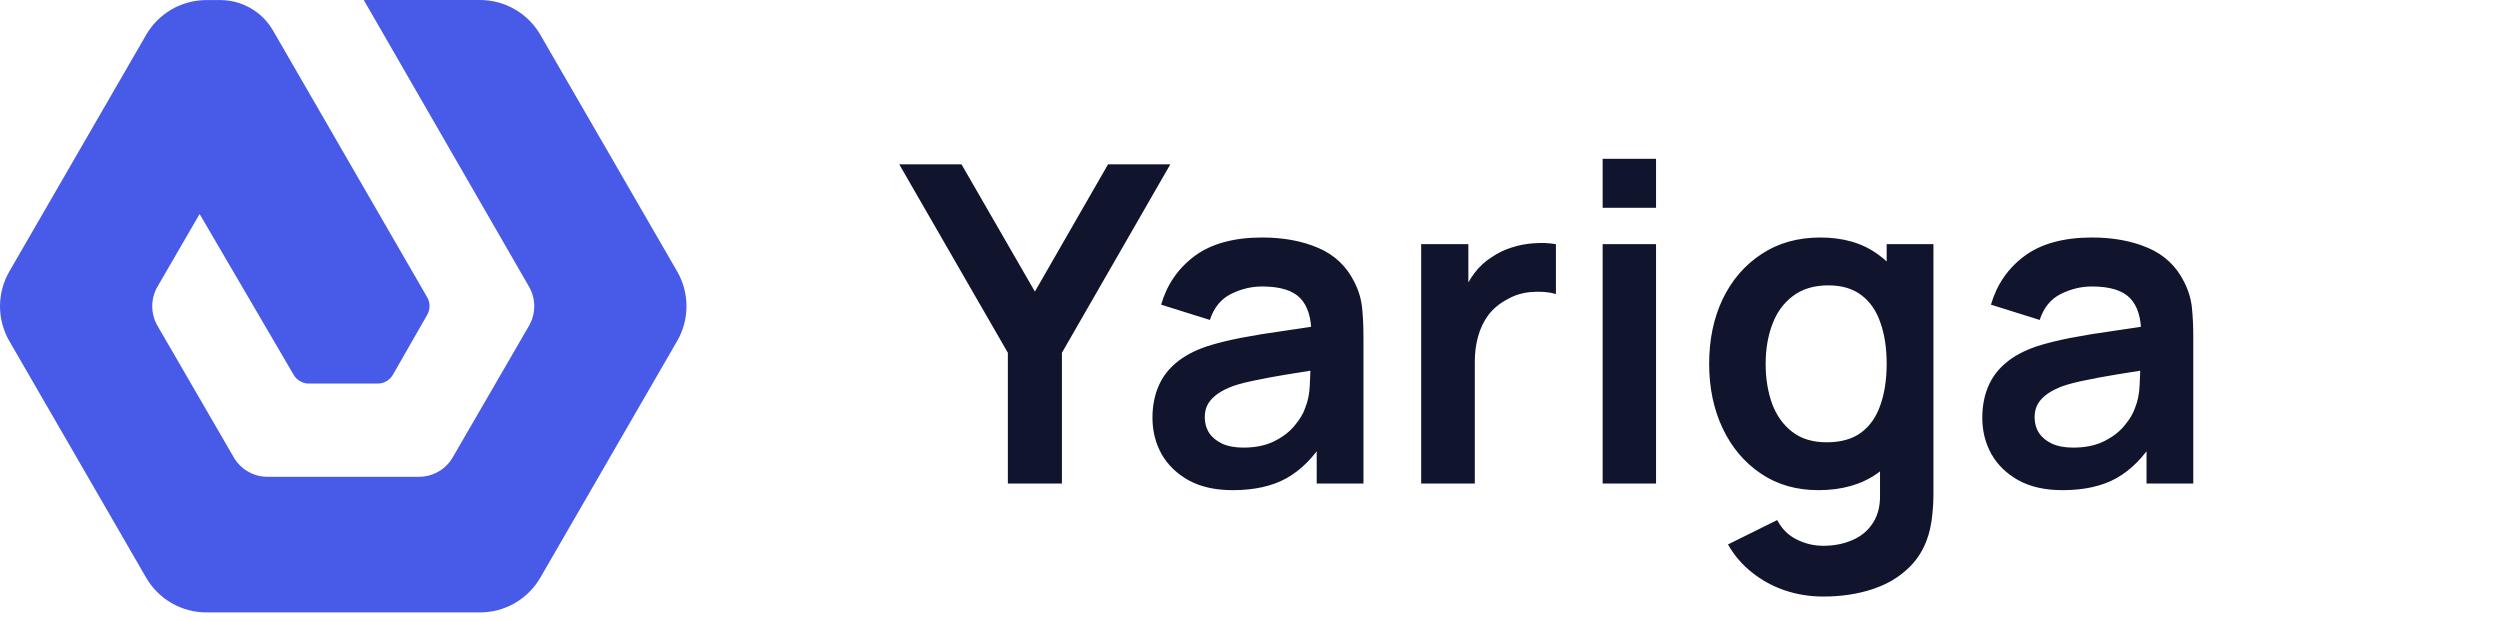
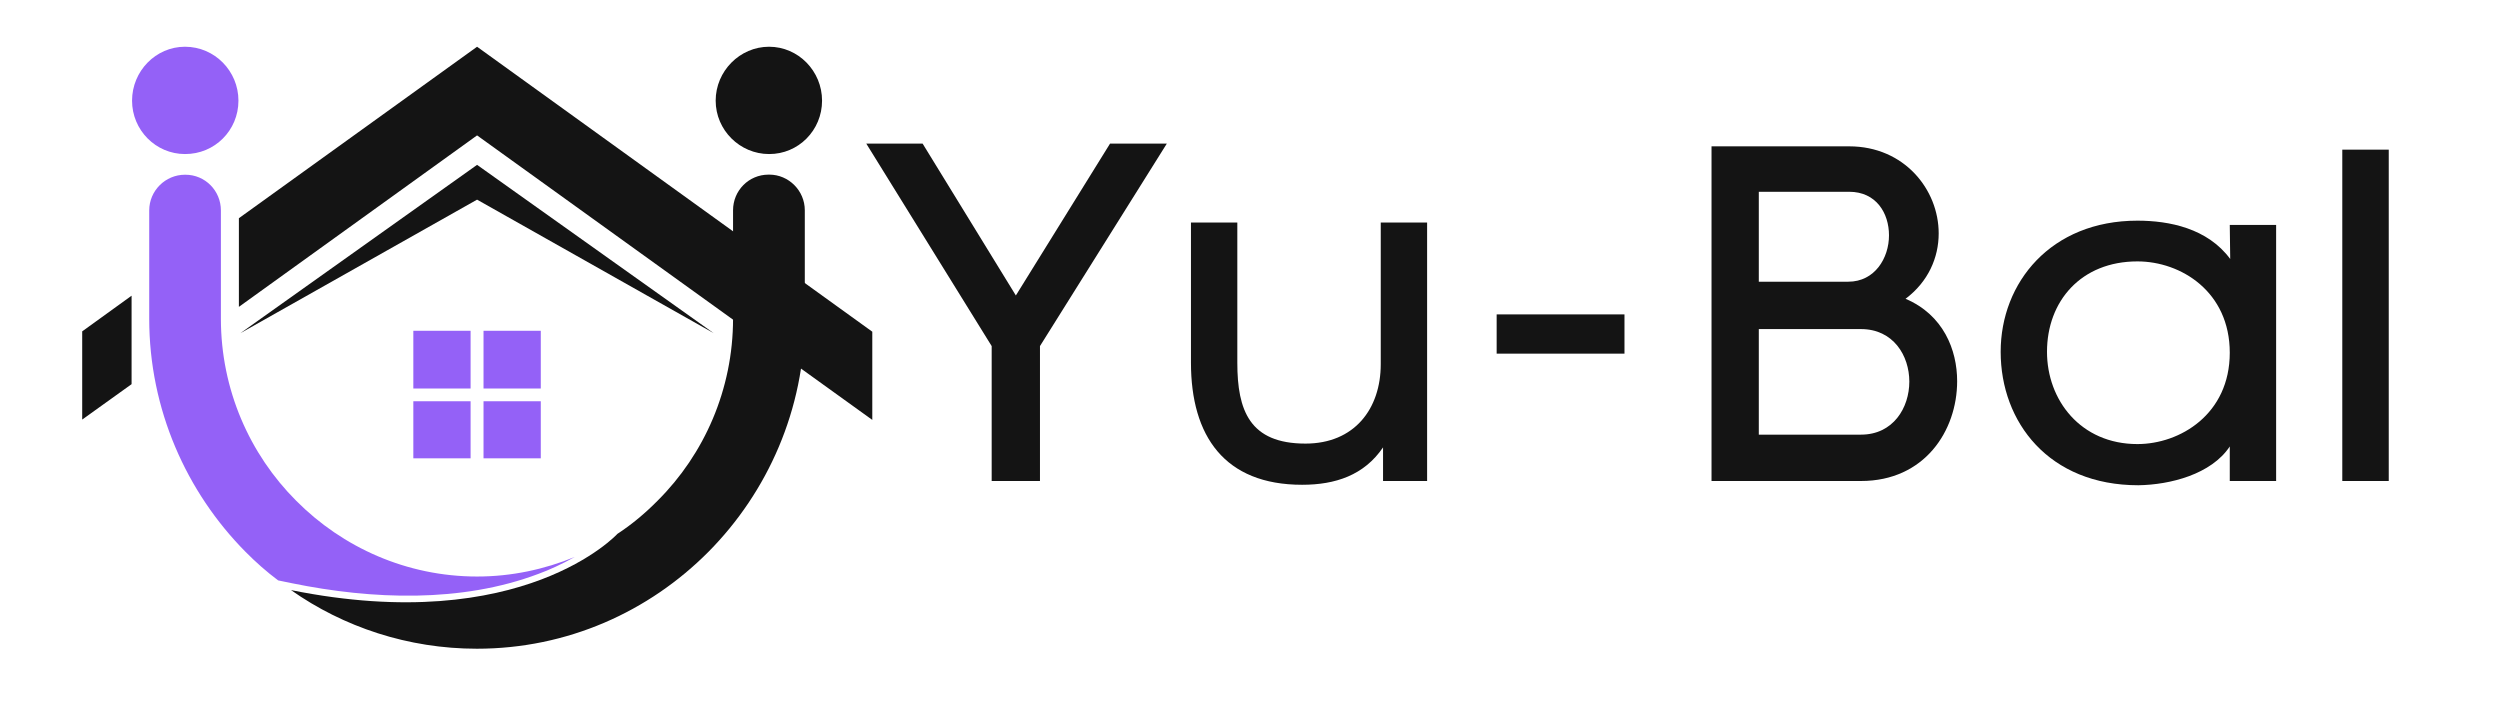
- <svg xmlns="http://www.w3.org/2000/svg" width="141" height="35" viewBox="0 0 141 35" fill="none">
-   <path d="M29.84 16.174C30.031 16.508 30.132 16.886 30.132 17.27C30.132 17.654 30.031 18.032 29.84 18.366L25.531 25.799C25.338 26.131 25.062 26.406 24.73 26.598C24.398 26.789 24.021 26.89 23.637 26.891L15.066 26.891C14.685 26.888 14.311 26.785 13.982 26.594C13.652 26.403 13.378 26.128 13.187 25.799L8.878 18.366C8.687 18.032 8.586 17.654 8.586 17.27C8.586 16.886 8.687 16.508 8.878 16.174L11.258 12.07L16.555 21.128C16.642 21.282 16.769 21.411 16.923 21.5C17.077 21.589 17.252 21.635 17.43 21.633L21.288 21.633C21.466 21.635 21.641 21.589 21.795 21.5C21.949 21.411 22.076 21.282 22.163 21.128L24.092 17.76C24.18 17.609 24.226 17.437 24.226 17.262C24.226 17.088 24.18 16.916 24.092 16.765L15.397 1.72C15.096 1.199 14.662 0.765 14.14 0.464C13.618 0.163 13.026 0.004 12.423 0.004L11.644 0.004C10.954 0.004 10.277 0.185 9.68 0.53C9.082 0.874 8.586 1.37 8.242 1.967L0.527 15.31C0.182 15.907 -7.84862e-07 16.584 -7.54727e-07 17.274C-7.24593e-07 17.963 0.182 18.64 0.527 19.237L8.242 32.58C8.587 33.177 9.083 33.672 9.68 34.016C10.278 34.36 10.955 34.541 11.644 34.54L27.074 34.54C27.764 34.54 28.441 34.359 29.038 34.014C29.636 33.67 30.131 33.174 30.476 32.577L38.191 19.233C38.536 18.637 38.718 17.959 38.718 17.27C38.718 16.581 38.536 15.903 38.191 15.306L30.476 1.963C30.131 1.366 29.636 0.87 29.038 0.526C28.441 0.181 27.764 -0 27.074 3.09408e-06L20.516 3.38073e-06L29.84 16.174Z" fill="#475BE8" />
-   <path d="M56.843 27.27V19.895L50.718 9.27H54.23L58.368 16.445L62.493 9.27H66.005L59.893 19.895V27.27H56.843ZM69.524 27.645C68.549 27.645 67.724 27.462 67.049 27.095C66.374 26.72 65.862 26.224 65.512 25.608C65.17 24.991 64.999 24.312 64.999 23.57C64.999 22.92 65.108 22.337 65.324 21.82C65.541 21.295 65.874 20.845 66.324 20.47C66.774 20.087 67.358 19.774 68.074 19.532C68.616 19.358 69.249 19.199 69.974 19.058C70.708 18.916 71.499 18.787 72.349 18.67C73.208 18.545 74.103 18.412 75.037 18.27L73.962 18.883C73.97 17.949 73.762 17.262 73.337 16.82C72.912 16.378 72.195 16.157 71.187 16.157C70.578 16.157 69.991 16.299 69.424 16.582C68.858 16.866 68.462 17.353 68.237 18.045L65.487 17.183C65.82 16.041 66.453 15.124 67.387 14.432C68.328 13.741 69.595 13.395 71.187 13.395C72.387 13.395 73.441 13.591 74.349 13.982C75.266 14.374 75.945 15.016 76.387 15.908C76.628 16.383 76.774 16.87 76.824 17.37C76.874 17.862 76.899 18.399 76.899 18.983V27.27H74.262V24.345L74.699 24.82C74.091 25.795 73.378 26.512 72.562 26.97C71.753 27.42 70.741 27.645 69.524 27.645ZM70.124 25.245C70.808 25.245 71.391 25.124 71.874 24.883C72.358 24.641 72.741 24.345 73.024 23.995C73.316 23.645 73.512 23.316 73.612 23.008C73.77 22.624 73.858 22.187 73.874 21.695C73.899 21.195 73.912 20.791 73.912 20.483L74.837 20.758C73.928 20.899 73.149 21.024 72.499 21.133C71.849 21.241 71.291 21.345 70.824 21.445C70.358 21.537 69.945 21.641 69.587 21.758C69.237 21.883 68.941 22.028 68.699 22.195C68.458 22.362 68.27 22.553 68.137 22.77C68.012 22.987 67.949 23.241 67.949 23.532C67.949 23.866 68.033 24.162 68.199 24.42C68.366 24.67 68.608 24.87 68.924 25.02C69.249 25.17 69.649 25.245 70.124 25.245ZM80.154 27.27V13.77H82.816V17.058L82.491 16.633C82.658 16.183 82.879 15.774 83.154 15.408C83.437 15.033 83.774 14.724 84.166 14.482C84.499 14.258 84.866 14.082 85.266 13.957C85.674 13.824 86.091 13.745 86.516 13.72C86.941 13.687 87.354 13.703 87.754 13.77V16.582C87.354 16.466 86.891 16.428 86.366 16.47C85.849 16.512 85.383 16.657 84.966 16.907C84.549 17.133 84.208 17.42 83.941 17.77C83.683 18.12 83.491 18.52 83.366 18.97C83.241 19.412 83.179 19.891 83.179 20.407V27.27H80.154ZM90.389 11.72V8.957H93.401V11.72H90.389ZM90.389 27.27V13.77H93.401V27.27H90.389ZM102.821 33.645C102.071 33.645 101.35 33.528 100.658 33.295C99.975 33.062 99.358 32.724 98.808 32.282C98.258 31.849 97.808 31.324 97.458 30.707L100.233 29.332C100.492 29.824 100.854 30.187 101.321 30.42C101.796 30.662 102.3 30.782 102.833 30.782C103.458 30.782 104.017 30.67 104.508 30.445C105 30.228 105.379 29.903 105.646 29.47C105.921 29.045 106.05 28.512 106.033 27.87V24.032H106.408V13.77H109.046V27.92C109.046 28.262 109.029 28.587 108.996 28.895C108.971 29.212 108.925 29.52 108.858 29.82C108.658 30.695 108.275 31.412 107.708 31.97C107.142 32.537 106.437 32.958 105.596 33.233C104.762 33.508 103.837 33.645 102.821 33.645ZM102.558 27.645C101.317 27.645 100.233 27.332 99.308 26.707C98.383 26.082 97.667 25.233 97.158 24.157C96.65 23.082 96.396 21.87 96.396 20.52C96.396 19.153 96.65 17.937 97.158 16.87C97.675 15.795 98.404 14.949 99.346 14.332C100.287 13.707 101.396 13.395 102.671 13.395C103.954 13.395 105.029 13.707 105.896 14.332C106.771 14.949 107.433 15.795 107.883 16.87C108.333 17.945 108.558 19.162 108.558 20.52C108.558 21.862 108.333 23.074 107.883 24.157C107.433 25.233 106.762 26.082 105.871 26.707C104.979 27.332 103.875 27.645 102.558 27.645ZM103.021 24.945C103.829 24.945 104.479 24.762 104.971 24.395C105.471 24.02 105.833 23.499 106.058 22.832C106.292 22.166 106.408 21.395 106.408 20.52C106.408 19.637 106.292 18.866 106.058 18.207C105.833 17.541 105.479 17.024 104.996 16.657C104.512 16.282 103.887 16.095 103.121 16.095C102.312 16.095 101.646 16.295 101.121 16.695C100.596 17.087 100.208 17.62 99.958 18.295C99.708 18.962 99.583 19.703 99.583 20.52C99.583 21.345 99.704 22.095 99.946 22.77C100.196 23.437 100.575 23.966 101.083 24.358C101.592 24.749 102.237 24.945 103.021 24.945ZM116.326 27.645C115.351 27.645 114.526 27.462 113.851 27.095C113.176 26.72 112.664 26.224 112.314 25.608C111.972 24.991 111.801 24.312 111.801 23.57C111.801 22.92 111.909 22.337 112.126 21.82C112.343 21.295 112.676 20.845 113.126 20.47C113.576 20.087 114.159 19.774 114.876 19.532C115.418 19.358 116.051 19.199 116.776 19.058C117.509 18.916 118.301 18.787 119.151 18.67C120.009 18.545 120.905 18.412 121.839 18.27L120.764 18.883C120.772 17.949 120.564 17.262 120.139 16.82C119.714 16.378 118.997 16.157 117.989 16.157C117.38 16.157 116.793 16.299 116.226 16.582C115.659 16.866 115.264 17.353 115.039 18.045L112.289 17.183C112.622 16.041 113.255 15.124 114.189 14.432C115.13 13.741 116.397 13.395 117.989 13.395C119.189 13.395 120.243 13.591 121.151 13.982C122.068 14.374 122.747 15.016 123.189 15.908C123.43 16.383 123.576 16.87 123.626 17.37C123.676 17.862 123.701 18.399 123.701 18.983V27.27H121.064V24.345L121.501 24.82C120.893 25.795 120.18 26.512 119.364 26.97C118.555 27.42 117.543 27.645 116.326 27.645ZM116.926 25.245C117.609 25.245 118.193 25.124 118.676 24.883C119.159 24.641 119.543 24.345 119.826 23.995C120.118 23.645 120.314 23.316 120.414 23.008C120.572 22.624 120.659 22.187 120.676 21.695C120.701 21.195 120.714 20.791 120.714 20.483L121.639 20.758C120.73 20.899 119.951 21.024 119.301 21.133C118.651 21.241 118.093 21.345 117.626 21.445C117.159 21.537 116.747 21.641 116.389 21.758C116.039 21.883 115.743 22.028 115.501 22.195C115.259 22.362 115.072 22.553 114.939 22.77C114.814 22.987 114.751 23.241 114.751 23.532C114.751 23.866 114.834 24.162 115.001 24.42C115.168 24.67 115.409 24.87 115.726 25.02C116.051 25.17 116.451 25.245 116.926 25.245Z" fill="#11142D" />
+ <svg xmlns="http://www.w3.org/2000/svg" width="141" zoomAndPan="magnify" viewBox="0 0 105.75 30" height="40" preserveAspectRatio="xMidYMid meet" version="1.0">
+   <defs>
+     <g />
+     <clipPath id="a9b7e373e8">
+       <path d="M 3.477 1.977 L 36.914 1.977 L 36.914 18 L 3.477 18 Z M 3.477 1.977 " clip-rule="nonzero" />
+     </clipPath>
+     <clipPath id="d04e4b758a">
+       <path d="M 30 1.977 L 35 1.977 L 35 7 L 30 7 Z M 30 1.977 " clip-rule="nonzero" />
+     </clipPath>
+     <clipPath id="167ffa82ab">
+       <path d="M 5 1.977 L 11 1.977 L 11 7 L 5 7 Z M 5 1.977 " clip-rule="nonzero" />
+     </clipPath>
+     <clipPath id="0a91f16d95">
+       <path d="M 12 7 L 35 7 L 35 27.441 L 12 27.441 Z M 12 7 " clip-rule="nonzero" />
+     </clipPath>
+   </defs>
+   <g clip-path="url(#a9b7e373e8)">
+     <path fill="#141414" d="M 10.105 9.23 L 20.18 1.977 L 36.898 14.031 L 36.898 17.762 L 20.18 5.727 L 10.105 12.98 Z M 3.457 14.031 L 5.566 12.508 L 5.566 16.25 L 3.457 17.762 Z M 3.457 14.031 " fill-opacity="1" fill-rule="nonzero" />
+   </g>
+   <g clip-path="url(#d04e4b758a)">
+     <path fill="#141414" d="M 34.773 4.258 C 34.773 3.008 33.77 1.977 32.531 1.977 C 31.297 1.977 30.273 3.008 30.273 4.258 C 30.273 5.504 31.297 6.516 32.531 6.516 C 33.77 6.523 34.773 5.512 34.773 4.258 Z M 34.773 4.258 " fill-opacity="1" fill-rule="nonzero" />
+   </g>
+   <path fill="#141414" d="M 10.168 14.094 L 20.18 8.445 L 30.191 14.094 L 20.18 6.973 Z M 10.168 14.094 " fill-opacity="1" fill-rule="nonzero" />
+   <path fill="#9461f7" d="M 17.484 13.992 L 19.906 13.992 L 19.906 16.434 L 17.484 16.434 Z M 17.484 13.992 " fill-opacity="1" fill-rule="nonzero" />
+   <path fill="#9461f7" d="M 20.453 13.992 L 22.875 13.992 L 22.875 16.434 L 20.453 16.434 Z M 20.453 13.992 " fill-opacity="1" fill-rule="nonzero" />
+   <path fill="#9461f7" d="M 17.484 16.973 L 19.906 16.973 L 19.906 19.387 L 17.484 19.387 Z M 17.484 16.973 " fill-opacity="1" fill-rule="nonzero" />
+   <path fill="#9461f7" d="M 20.453 16.973 L 22.875 16.973 L 22.875 19.387 L 20.453 19.387 Z M 20.453 16.973 " fill-opacity="1" fill-rule="nonzero" />
+   <g clip-path="url(#167ffa82ab)">
+     <path fill="#9461f7" d="M 10.086 4.258 C 10.086 3.008 9.082 1.977 7.824 1.977 C 6.59 1.977 5.586 3.008 5.586 4.258 C 5.586 5.504 6.59 6.516 7.824 6.516 C 9.082 6.523 10.086 5.512 10.086 4.258 Z M 10.086 4.258 " fill-opacity="1" fill-rule="nonzero" />
+   </g>
+   <path fill="#9461f7" d="M 20.18 24.387 C 17.211 24.387 14.492 23.16 12.527 21.18 C 10.562 19.215 9.344 16.48 9.344 13.484 C 9.344 10.352 9.344 12.434 9.344 9.301 L 9.344 8.902 C 9.344 8.066 8.676 7.391 7.844 7.391 L 7.824 7.391 C 6.996 7.391 6.312 8.066 6.312 8.902 L 6.312 9.301 C 6.312 12.312 6.312 10.094 6.312 13.109 L 6.312 13.484 C 6.312 17.316 7.887 20.82 10.387 23.344 C 10.82 23.781 11.27 24.18 11.766 24.551 L 12.355 24.672 C 15.738 25.363 19.516 25.508 22.781 24.273 C 23.234 24.109 23.785 23.855 24.312 23.559 C 23.027 24.086 21.637 24.387 20.18 24.387 Z M 20.18 24.387 " fill-opacity="1" fill-rule="nonzero" />
+   <g clip-path="url(#0a91f16d95)">
+     <path fill="#141414" d="M 26.117 22.582 C 26.117 22.582 22.125 26.941 12.309 24.961 C 14.527 26.523 17.262 27.441 20.172 27.441 C 23.992 27.441 27.449 25.879 29.973 23.336 C 32.473 20.812 34.043 17.309 34.043 13.48 L 34.043 13.102 C 34.043 10.09 34.043 12.305 34.043 9.293 L 34.043 8.895 C 34.043 8.059 33.355 7.387 32.547 7.387 L 32.508 7.387 C 31.676 7.387 31.008 8.059 31.008 8.895 L 31.008 9.293 C 31.008 12.426 31.008 10.344 31.008 13.48 C 31.008 16.473 29.789 19.211 27.824 21.172 C 27.301 21.703 26.727 22.184 26.117 22.582 Z M 26.117 22.582 " fill-opacity="1" fill-rule="nonzero" />
+   </g>
+   <g fill="#141414" fill-opacity="1">
+     <g transform="translate(31.96473, 20.34611)">
+       <g />
+     </g>
+   </g>
+   <g fill="#141414" fill-opacity="1">
+     <g transform="translate(36.94371, 20.34611)">
+       <g>
+         <path d="M 6.027 -7.848 L 2.082 -14.273 L -0.301 -14.273 L 5.004 -5.707 L 5.004 0 L 7.047 0 L 7.047 -5.707 L 12.414 -14.273 L 10.012 -14.273 Z M 6.027 -7.848 " />
+       </g>
+     </g>
+   </g>
+   <g fill="#141414" fill-opacity="1">
+     <g transform="translate(49.01472, 20.34611)">
+       <g>
+         <path d="M 9.488 -1.422 L 9.488 0 L 11.352 0 L 11.352 -10.934 L 9.391 -10.934 L 9.391 -4.945 C 9.391 -3.043 8.27 -1.582 6.207 -1.582 C 3.844 -1.582 3.324 -2.984 3.324 -5.004 L 3.324 -10.934 L 1.363 -10.934 L 1.363 -5.004 C 1.363 -1.902 2.781 0.16 6.066 0.16 C 7.469 0.16 8.688 -0.242 9.488 -1.422 Z M 9.488 -1.422 " />
+       </g>
+     </g>
+   </g>
+   <g fill="#141414" fill-opacity="1">
+     <g transform="translate(61.90647, 20.34611)">
+       <g>
+         <path d="M 6.809 -7.047 L 1.402 -7.047 L 1.402 -5.387 L 6.809 -5.387 Z M 6.809 -7.047 " />
+       </g>
+     </g>
+   </g>
+   <g fill="#141414" fill-opacity="1">
+     <g transform="translate(70.67446, 20.34611)">
+       <g>
+         <path d="M 7.547 -14.156 L 1.723 -14.156 L 1.723 0 L 8.047 0 C 10.73 0 12.113 -2.121 12.113 -4.223 C 12.113 -5.547 11.531 -7.027 9.93 -7.707 C 10.891 -8.43 11.332 -9.449 11.332 -10.473 C 11.332 -12.332 9.871 -14.156 7.547 -14.156 Z M 7.508 -8.43 L 3.723 -8.43 L 3.723 -12.234 L 7.547 -12.234 C 8.688 -12.234 9.23 -11.332 9.23 -10.391 C 9.23 -9.43 8.629 -8.43 7.508 -8.43 Z M 8.047 -1.961 L 3.723 -1.961 L 3.723 -6.426 L 8.047 -6.426 C 9.41 -6.426 10.09 -5.305 10.09 -4.203 C 10.09 -3.102 9.41 -1.961 8.047 -1.961 Z M 8.047 -1.961 " />
+       </g>
+     </g>
+   </g>
+   <g fill="#141414" fill-opacity="1">
+     <g transform="translate(83.52618, 20.34611)">
+       <g>
+         <path d="M 12.754 0 L 12.754 -10.832 L 10.793 -10.832 L 10.812 -9.391 C 9.852 -10.691 8.23 -11.012 6.887 -11.012 C 3.223 -11.012 1.102 -8.391 1.102 -5.465 C 1.102 -2.484 3.145 0.18 6.926 0.18 C 8.27 0.16 10.012 -0.281 10.793 -1.461 L 10.793 0 Z M 10.793 -5.426 C 10.793 -2.824 8.688 -1.562 6.887 -1.562 C 4.484 -1.562 3.062 -3.422 3.062 -5.465 C 3.062 -7.609 4.504 -9.289 6.887 -9.289 C 8.73 -9.289 10.793 -8.008 10.793 -5.426 Z M 10.793 -5.426 " />
+       </g>
+     </g>
+   </g>
+   <g fill="#141414" fill-opacity="1">
+     <g transform="translate(97.57898, 20.34611)">
+       <g>
+         <path d="M 1.5 0 L 3.465 0 L 3.465 -14.016 L 1.5 -14.016 Z M 1.5 0 " />
+       </g>
+     </g>
+   </g>
</svg>
